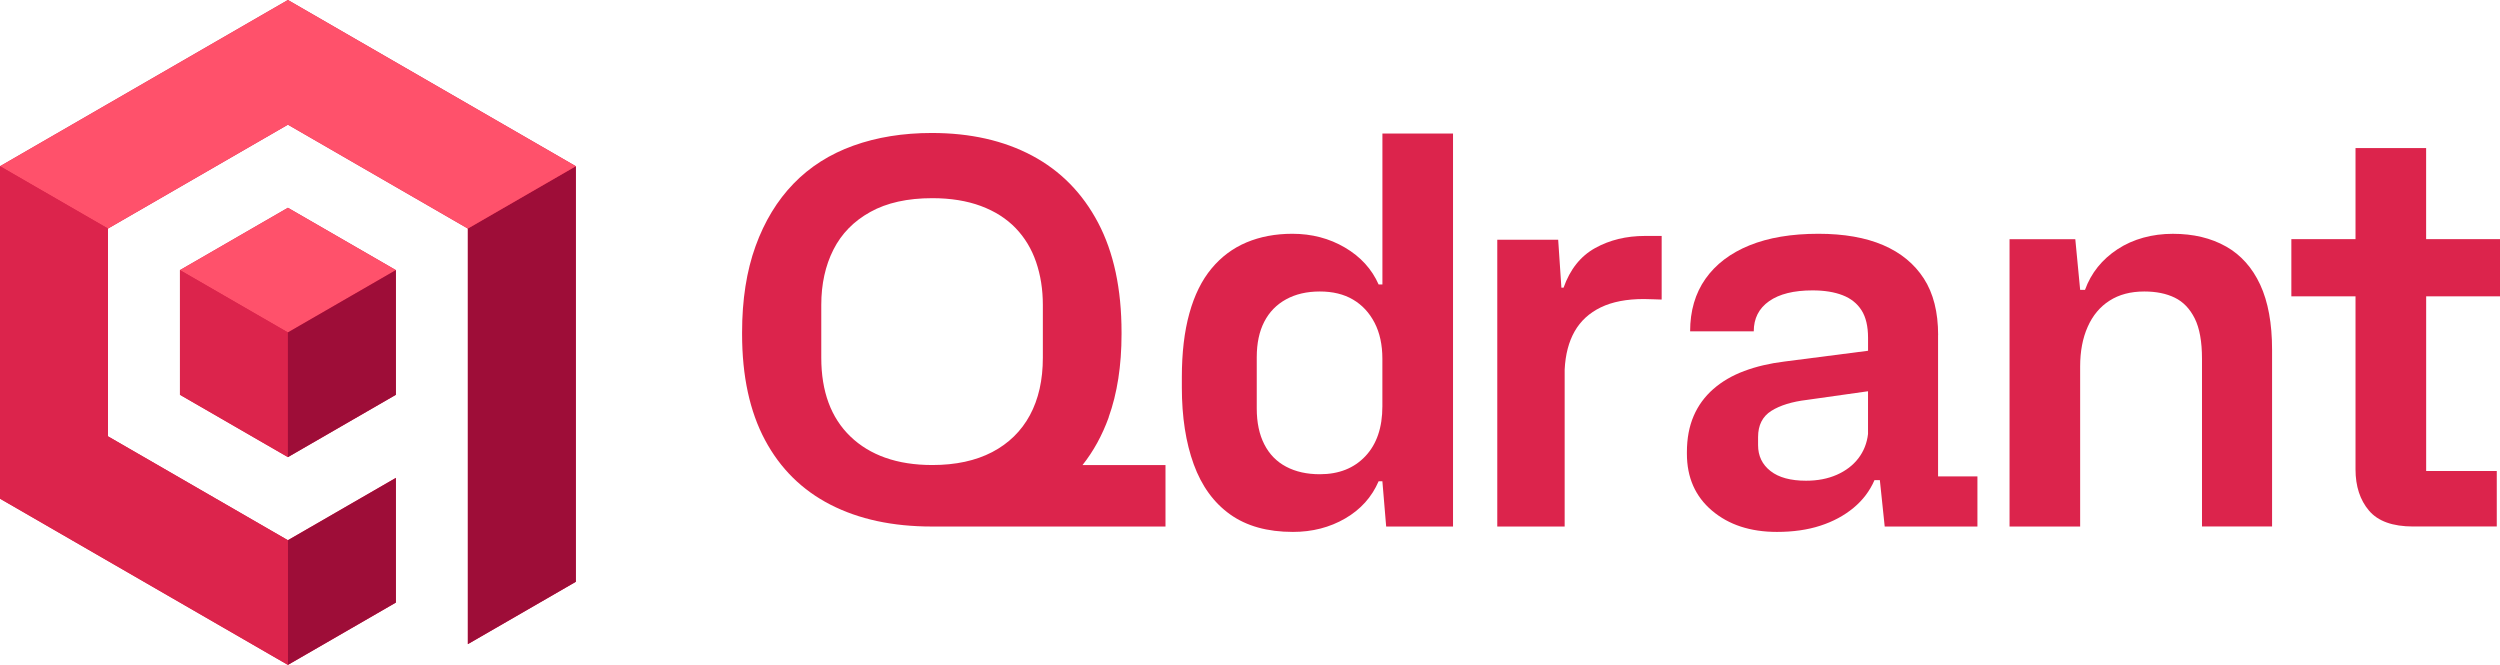
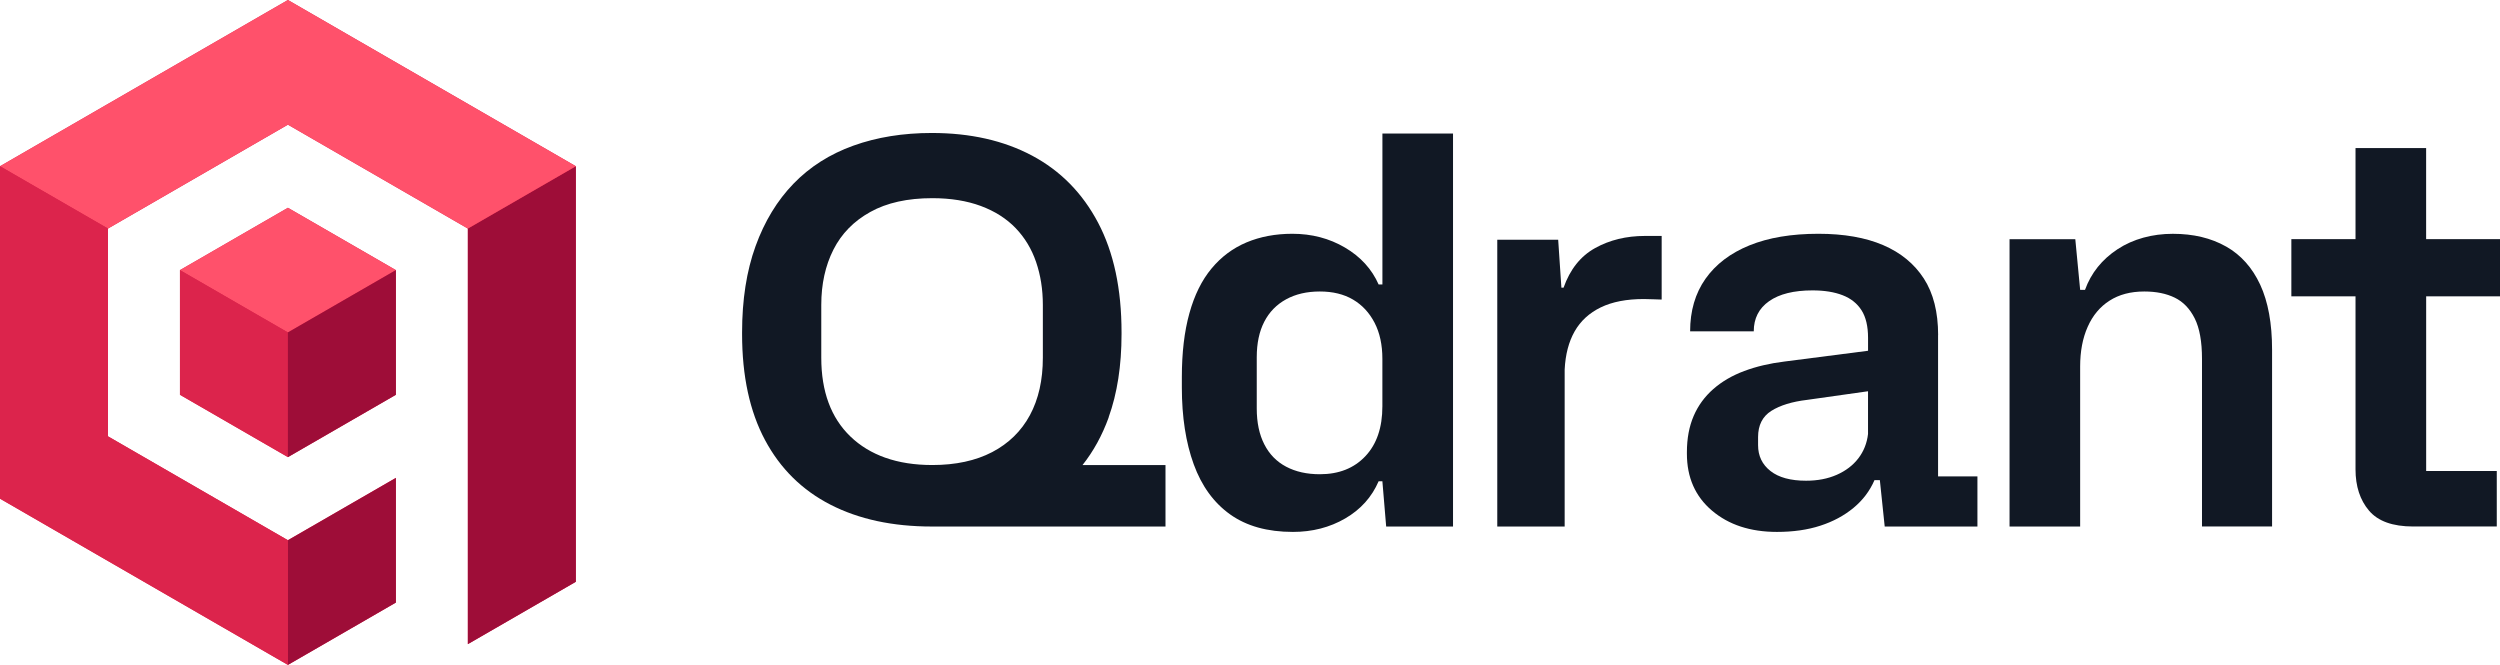
<svg xmlns="http://www.w3.org/2000/svg" id="Capa_2" data-name="Capa 2" viewBox="0 0 752 200">
  <defs>
    <style>
      .cls-1 {
        fill: #9e0d38;
      }

      .cls-2 {
+         fill: #111824;
+       }
+ 
+       .cls-3 {
        fill: #dc244c;
      }

-       .cls-3 {
+       .cls-4 {
        fill: #ff516b;
      }
    </style>
  </defs>
  <g id="Vectors">
    <g>
      <g>
        <g>
-           <polygon class="cls-2" points="86.6 0 0 50 0 150 86.6 200 119.08 181.25 119.08 143.75 86.6 162.5 32.48 131.25 32.48 68.75 86.6 37.5 140.73 68.75 140.73 193.75 173.21 175 173.21 50 86.6 0" />
-           <polygon class="cls-2" points="54.13 81.25 54.13 118.75 86.6 137.5 119.08 118.75 119.08 81.25 86.6 62.5 54.13 81.25" />
+           <polygon class="cls-3" points="86.6 0 0 50 0 150 86.6 200 119.08 181.25 119.08 143.75 86.6 162.5 32.48 131.25 32.48 68.75 86.6 37.5 140.73 68.75 140.73 193.75 173.21 175 173.21 50 86.6 0" />
+           <polygon class="cls-3" points="54.13 81.25 54.13 118.75 86.6 137.5 119.08 118.75 119.08 81.25 86.6 62.5 54.13 81.25" />
        </g>
        <g>
          <polygon class="cls-1" points="119.08 143.75 119.08 181.25 86.6 200 86.6 162.5 119.08 143.75" />
          <polygon class="cls-1" points="173.21 50 173.21 175 140.73 193.75 140.73 68.75 173.21 50" />
-           <polygon class="cls-3" points="173.21 50 140.73 68.75 86.6 37.5 32.48 68.75 0 50 86.6 0 173.21 50" />
-           <polygon class="cls-2" points="86.6 162.5 86.6 200 0 150 0 50 32.48 68.75 32.48 131.25 86.6 162.5" />
-           <polygon class="cls-3" points="119.08 81.25 86.6 100 54.13 81.25 86.6 62.5 119.08 81.25" />
-           <polygon class="cls-2" points="86.6 100 86.6 137.5 54.13 118.75 54.13 81.25 86.6 100" />
+           <polygon class="cls-4" points="173.21 50 140.73 68.75 86.6 37.5 32.48 68.75 0 50 86.6 0 173.21 50" />
+           <polygon class="cls-3" points="86.6 162.5 86.6 200 0 150 0 50 32.48 68.75 32.48 131.25 86.6 162.5" />
+           <polygon class="cls-4" points="119.08 81.25 86.6 100 54.13 81.25 86.6 62.5 119.08 81.25" />
+           <polygon class="cls-3" points="86.6 100 86.6 137.5 54.13 118.75 54.13 81.25 86.6 100" />
          <polygon class="cls-1" points="119.08 81.25 119.08 118.75 86.6 137.5 86.6 100 119.08 81.25" />
        </g>
      </g>
      <g>
        <path class="cls-2" d="M333.47,125.54c2.59-7.19,3.89-15.54,3.89-25.05v-.49c0-13.08-2.35-24.08-7.05-33-4.7-8.92-11.33-15.65-19.86-20.19-8.54-4.54-18.6-6.81-30.16-6.81-8.65,0-16.52,1.27-23.59,3.81-7.08,2.54-13.08,6.35-18,11.43-4.92,5.08-8.73,11.35-11.43,18.81-2.7,7.46-4.05,16.11-4.05,25.95v.49c0,12.65,2.3,23.27,6.89,31.86,4.59,8.6,11.16,15.08,19.7,19.46,8.54,4.38,18.7,6.57,30.49,6.57h70.28v-18.49h-24.96c3.29-4.14,5.91-8.92,7.88-14.35ZM266.34,137.7c-4.11-1.46-7.62-3.59-10.54-6.41-2.92-2.81-5.11-6.19-6.57-10.14-1.46-3.95-2.19-8.46-2.19-13.54v-15.89c0-6.27,1.22-11.81,3.65-16.62,2.43-4.81,6.13-8.59,11.11-11.35,4.97-2.76,11.19-4.14,18.65-4.14,5.51,0,10.38.79,14.59,2.35,4.22,1.57,7.7,3.79,10.46,6.65,2.76,2.87,4.81,6.27,6.16,10.22,1.35,3.95,2.03,8.24,2.03,12.89v15.89c0,6.71-1.3,12.46-3.89,17.27-2.6,4.81-6.38,8.51-11.35,11.11-4.97,2.59-10.97,3.89-18,3.89-5.3,0-10-.73-14.11-2.19Z" />
        <path class="cls-2" d="M415.82,85.57h-1.13c-2.06-4.65-5.43-8.35-10.14-11.11-4.7-2.76-9.97-4.14-15.81-4.14-5.08,0-9.68.87-13.78,2.59-4.11,1.73-7.62,4.35-10.54,7.87-2.92,3.51-5.14,8-6.65,13.46-1.52,5.46-2.27,11.87-2.27,19.22v3.08c0,8.87,1.19,16.57,3.57,23.11,2.38,6.54,6.03,11.57,10.95,15.08,4.92,3.51,11.21,5.27,18.89,5.27,5.84,0,11.08-1.35,15.73-4.05,4.65-2.7,8-6.43,10.05-11.19h1.13l1.14,13.62h20.11V40.16h-21.24v45.41ZM415.82,122.22c0,6.38-1.7,11.38-5.11,15-3.41,3.62-7.97,5.43-13.7,5.43-3.89,0-7.27-.75-10.14-2.27-2.87-1.51-5.06-3.76-6.57-6.73-1.52-2.97-2.27-6.57-2.27-10.78v-15.41c0-4.22.76-7.78,2.27-10.7,1.51-2.92,3.7-5.16,6.57-6.73,2.86-1.57,6.24-2.35,10.14-2.35s7.22.81,9.97,2.43c2.76,1.62,4.92,3.95,6.49,6.97,1.57,3.03,2.35,6.65,2.35,10.86v14.27Z" />
        <path class="cls-2" d="M582.99,100.81c0-6.92-1.43-12.59-4.3-17.03-2.87-4.43-6.95-7.78-12.24-10.05-5.3-2.27-11.78-3.41-19.46-3.41-8.11,0-15.03,1.16-20.76,3.49-5.73,2.33-10.13,5.68-13.22,10.05-3.08,4.38-4.62,9.65-4.62,15.81h19.14c0-3.89,1.54-6.92,4.62-9.08,3.08-2.16,7.43-3.24,13.05-3.24,3.57,0,6.59.49,9.08,1.46,2.49.97,4.38,2.49,5.68,4.54,1.3,2.05,1.95,4.81,1.95,8.27v3.89l-25.14,3.24c-4.43.54-8.46,1.49-12.08,2.84-3.62,1.35-6.73,3.16-9.32,5.43-2.59,2.27-4.57,4.97-5.92,8.11-1.35,3.14-2.03,6.76-2.03,10.86v.49c0,7.14,2.51,12.84,7.54,17.11,5.03,4.27,11.54,6.41,19.54,6.41,4.87,0,9.22-.62,13.05-1.87,3.84-1.24,7.16-3.03,9.97-5.35,2.81-2.32,4.92-5.11,6.32-8.35h1.62l1.46,13.95h27.89v-15.08h-11.84v-42.49ZM561.91,130.49c-.32,2.81-1.3,5.27-2.92,7.38-1.62,2.11-3.79,3.76-6.49,4.95-2.7,1.19-5.78,1.78-9.24,1.78-4.65,0-8.22-.97-10.7-2.92-2.49-1.95-3.73-4.54-3.73-7.78v-2.43c0-3.57,1.32-6.19,3.97-7.87,2.65-1.67,6.24-2.78,10.78-3.32l18.32-2.59v12.81Z" />
        <path class="cls-2" d="M669.57,74.14c-4.49-2.54-9.81-3.81-15.97-3.81s-11.92,1.54-16.62,4.62c-4.7,3.08-7.97,7.16-9.81,12.24h-1.46l-1.46-15.24h-19.78v86.43h21.24v-48.16c0-4.54.75-8.51,2.27-11.92,1.51-3.41,3.7-6.03,6.57-7.86,2.86-1.84,6.35-2.76,10.46-2.76,3.57,0,6.62.62,9.16,1.86,2.54,1.24,4.54,3.32,6,6.24,1.46,2.92,2.19,6.97,2.19,12.16v50.43h21.08v-53.19c0-7.89-1.19-14.41-3.57-19.54-2.38-5.13-5.81-8.97-10.3-11.51Z" />
        <path class="cls-2" d="M752,89.13v-17.19h-22.22v-27.41h-21.24v27.41h-19.3v17.19h19.3v52.05c0,5.08,1.35,9.22,4.05,12.41,2.7,3.19,7.13,4.78,13.3,4.78h25.14v-16.7h-21.24v-52.54h22.22Z" />
        <path class="cls-2" d="M494.81,70.97c-5.62,0-10.62,1.22-15,3.65-4.38,2.43-7.54,6.4-9.49,11.92h-.65l-.97-14.43h-18.32v86.27h20.27v-47.19c.22-4.54,1.22-8.38,3-11.51,1.78-3.13,4.4-5.54,7.86-7.22,3.46-1.68,7.78-2.51,12.97-2.51,1.08,0,2.08.03,3,.08.92.06,1.7.08,2.35.08v-19.14h-5.03Z" />
      </g>
    </g>
  </g>
</svg>
